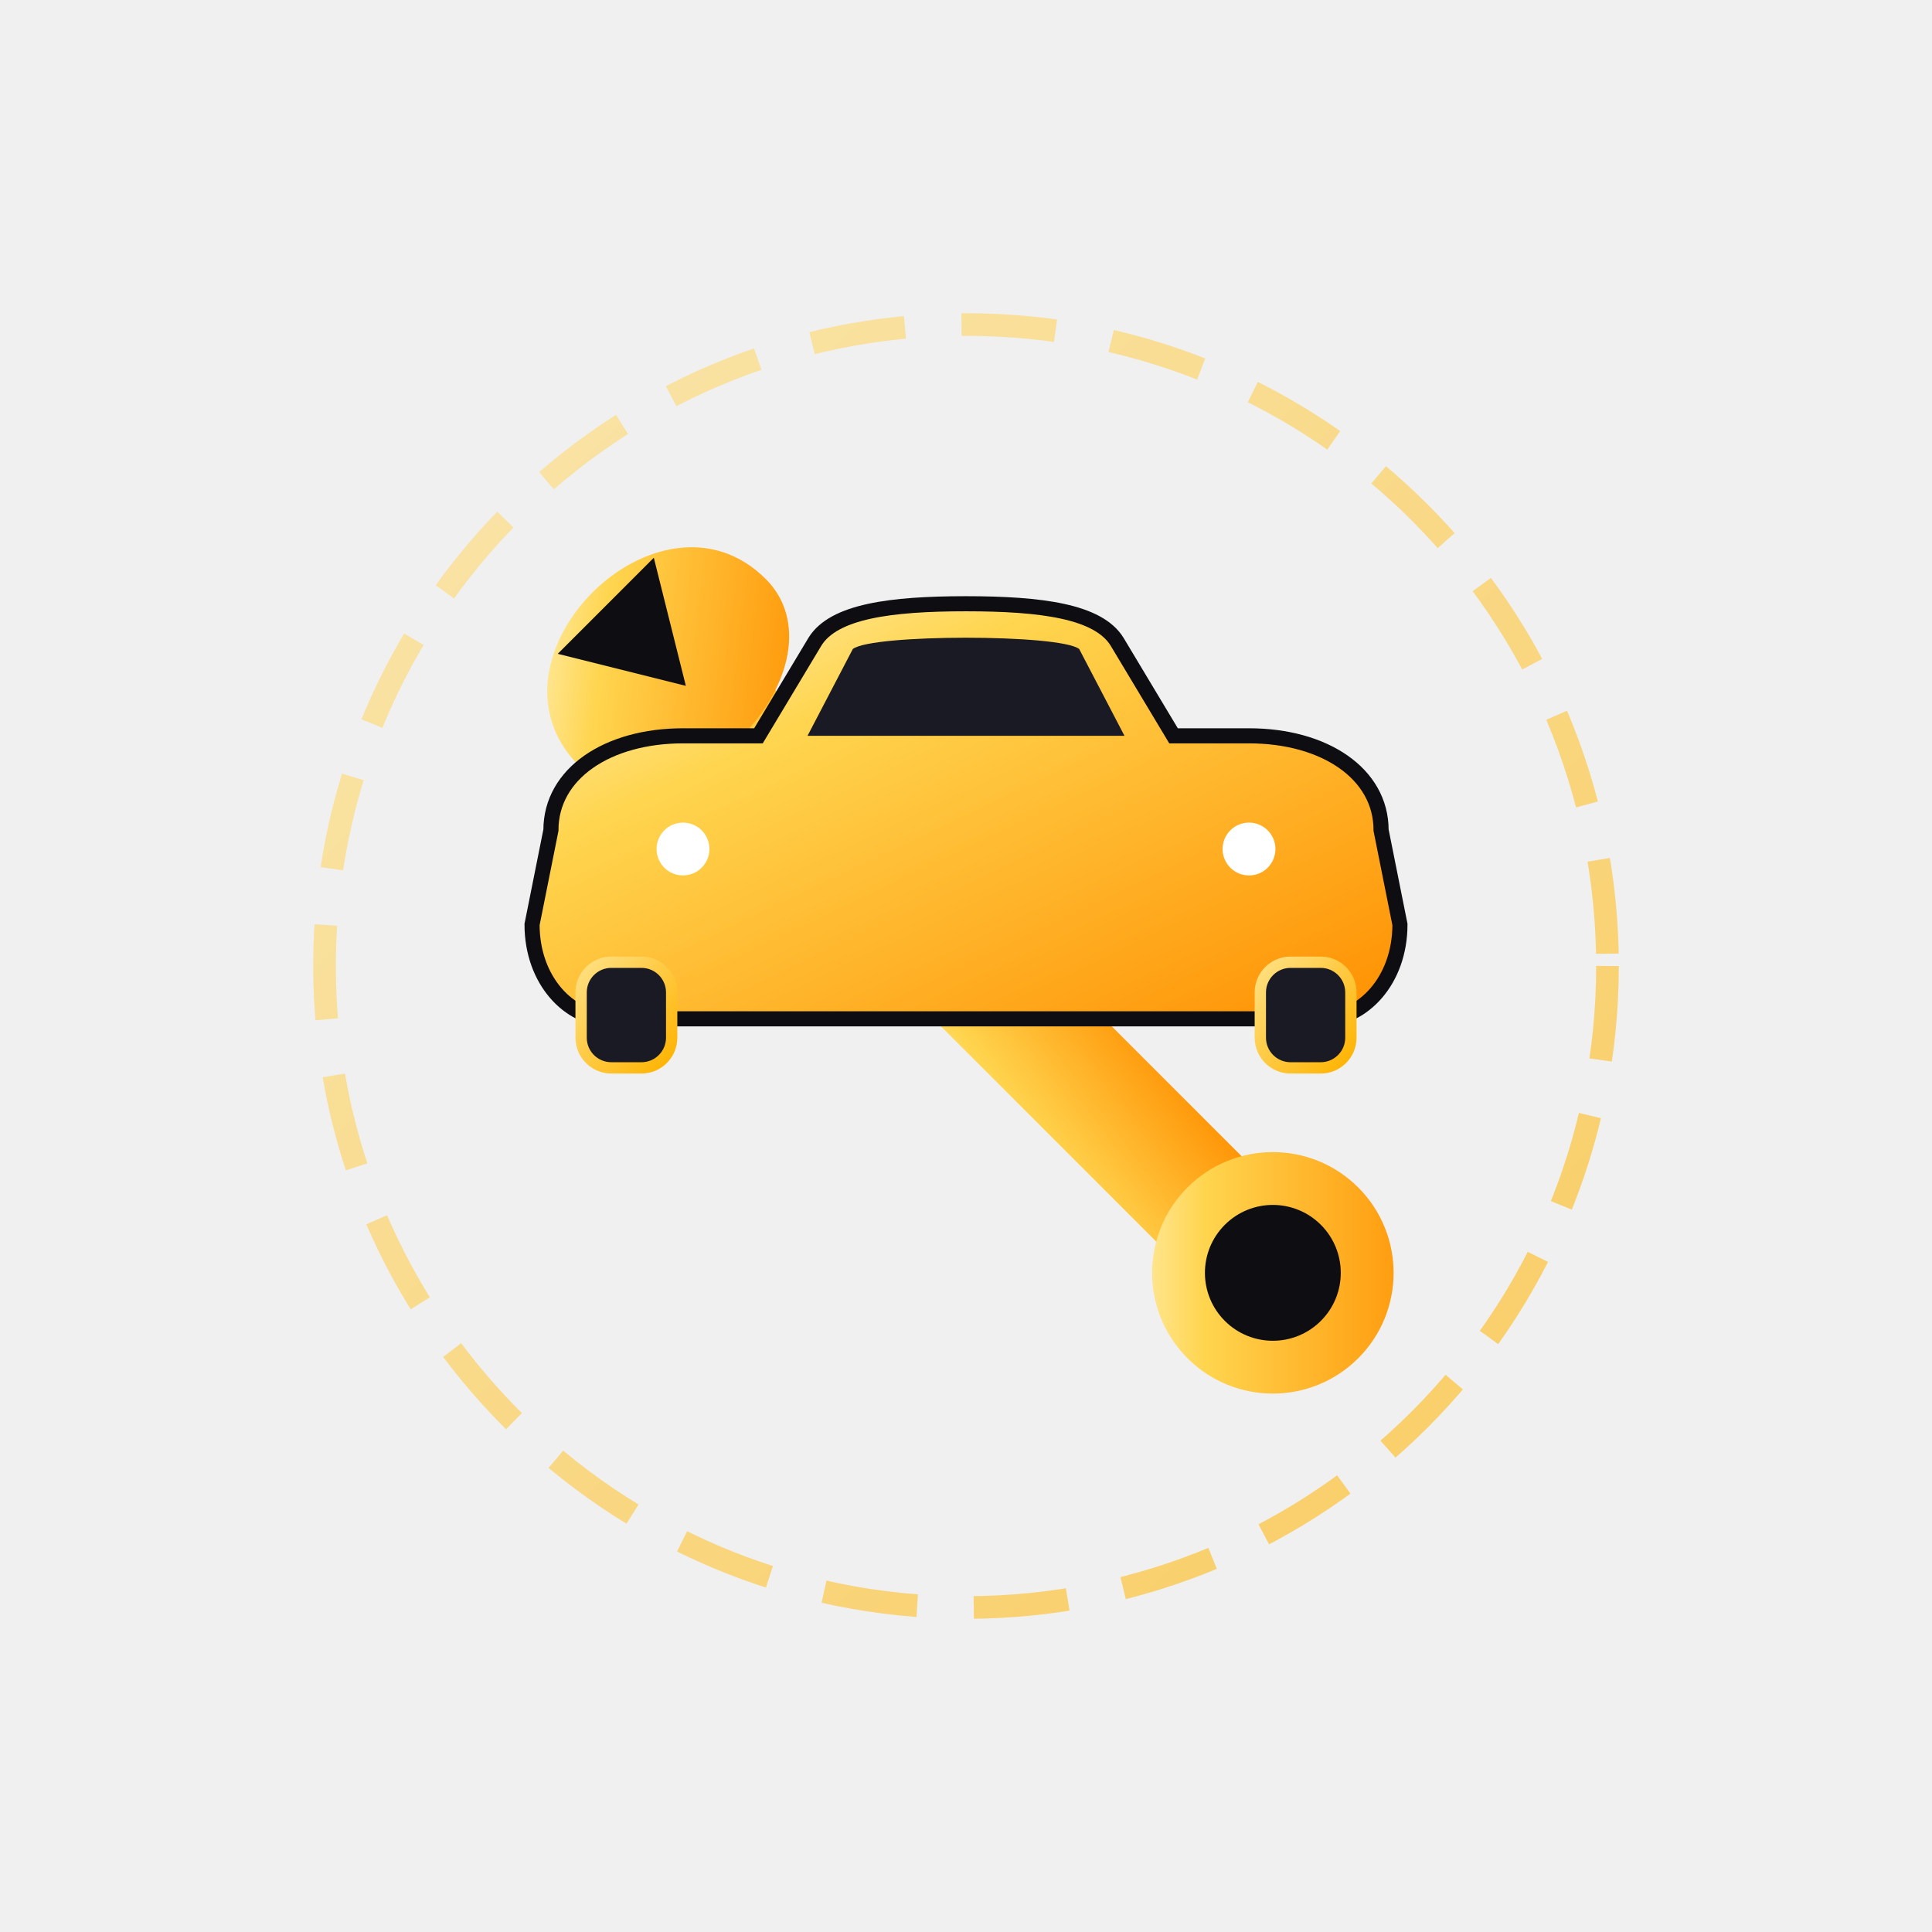
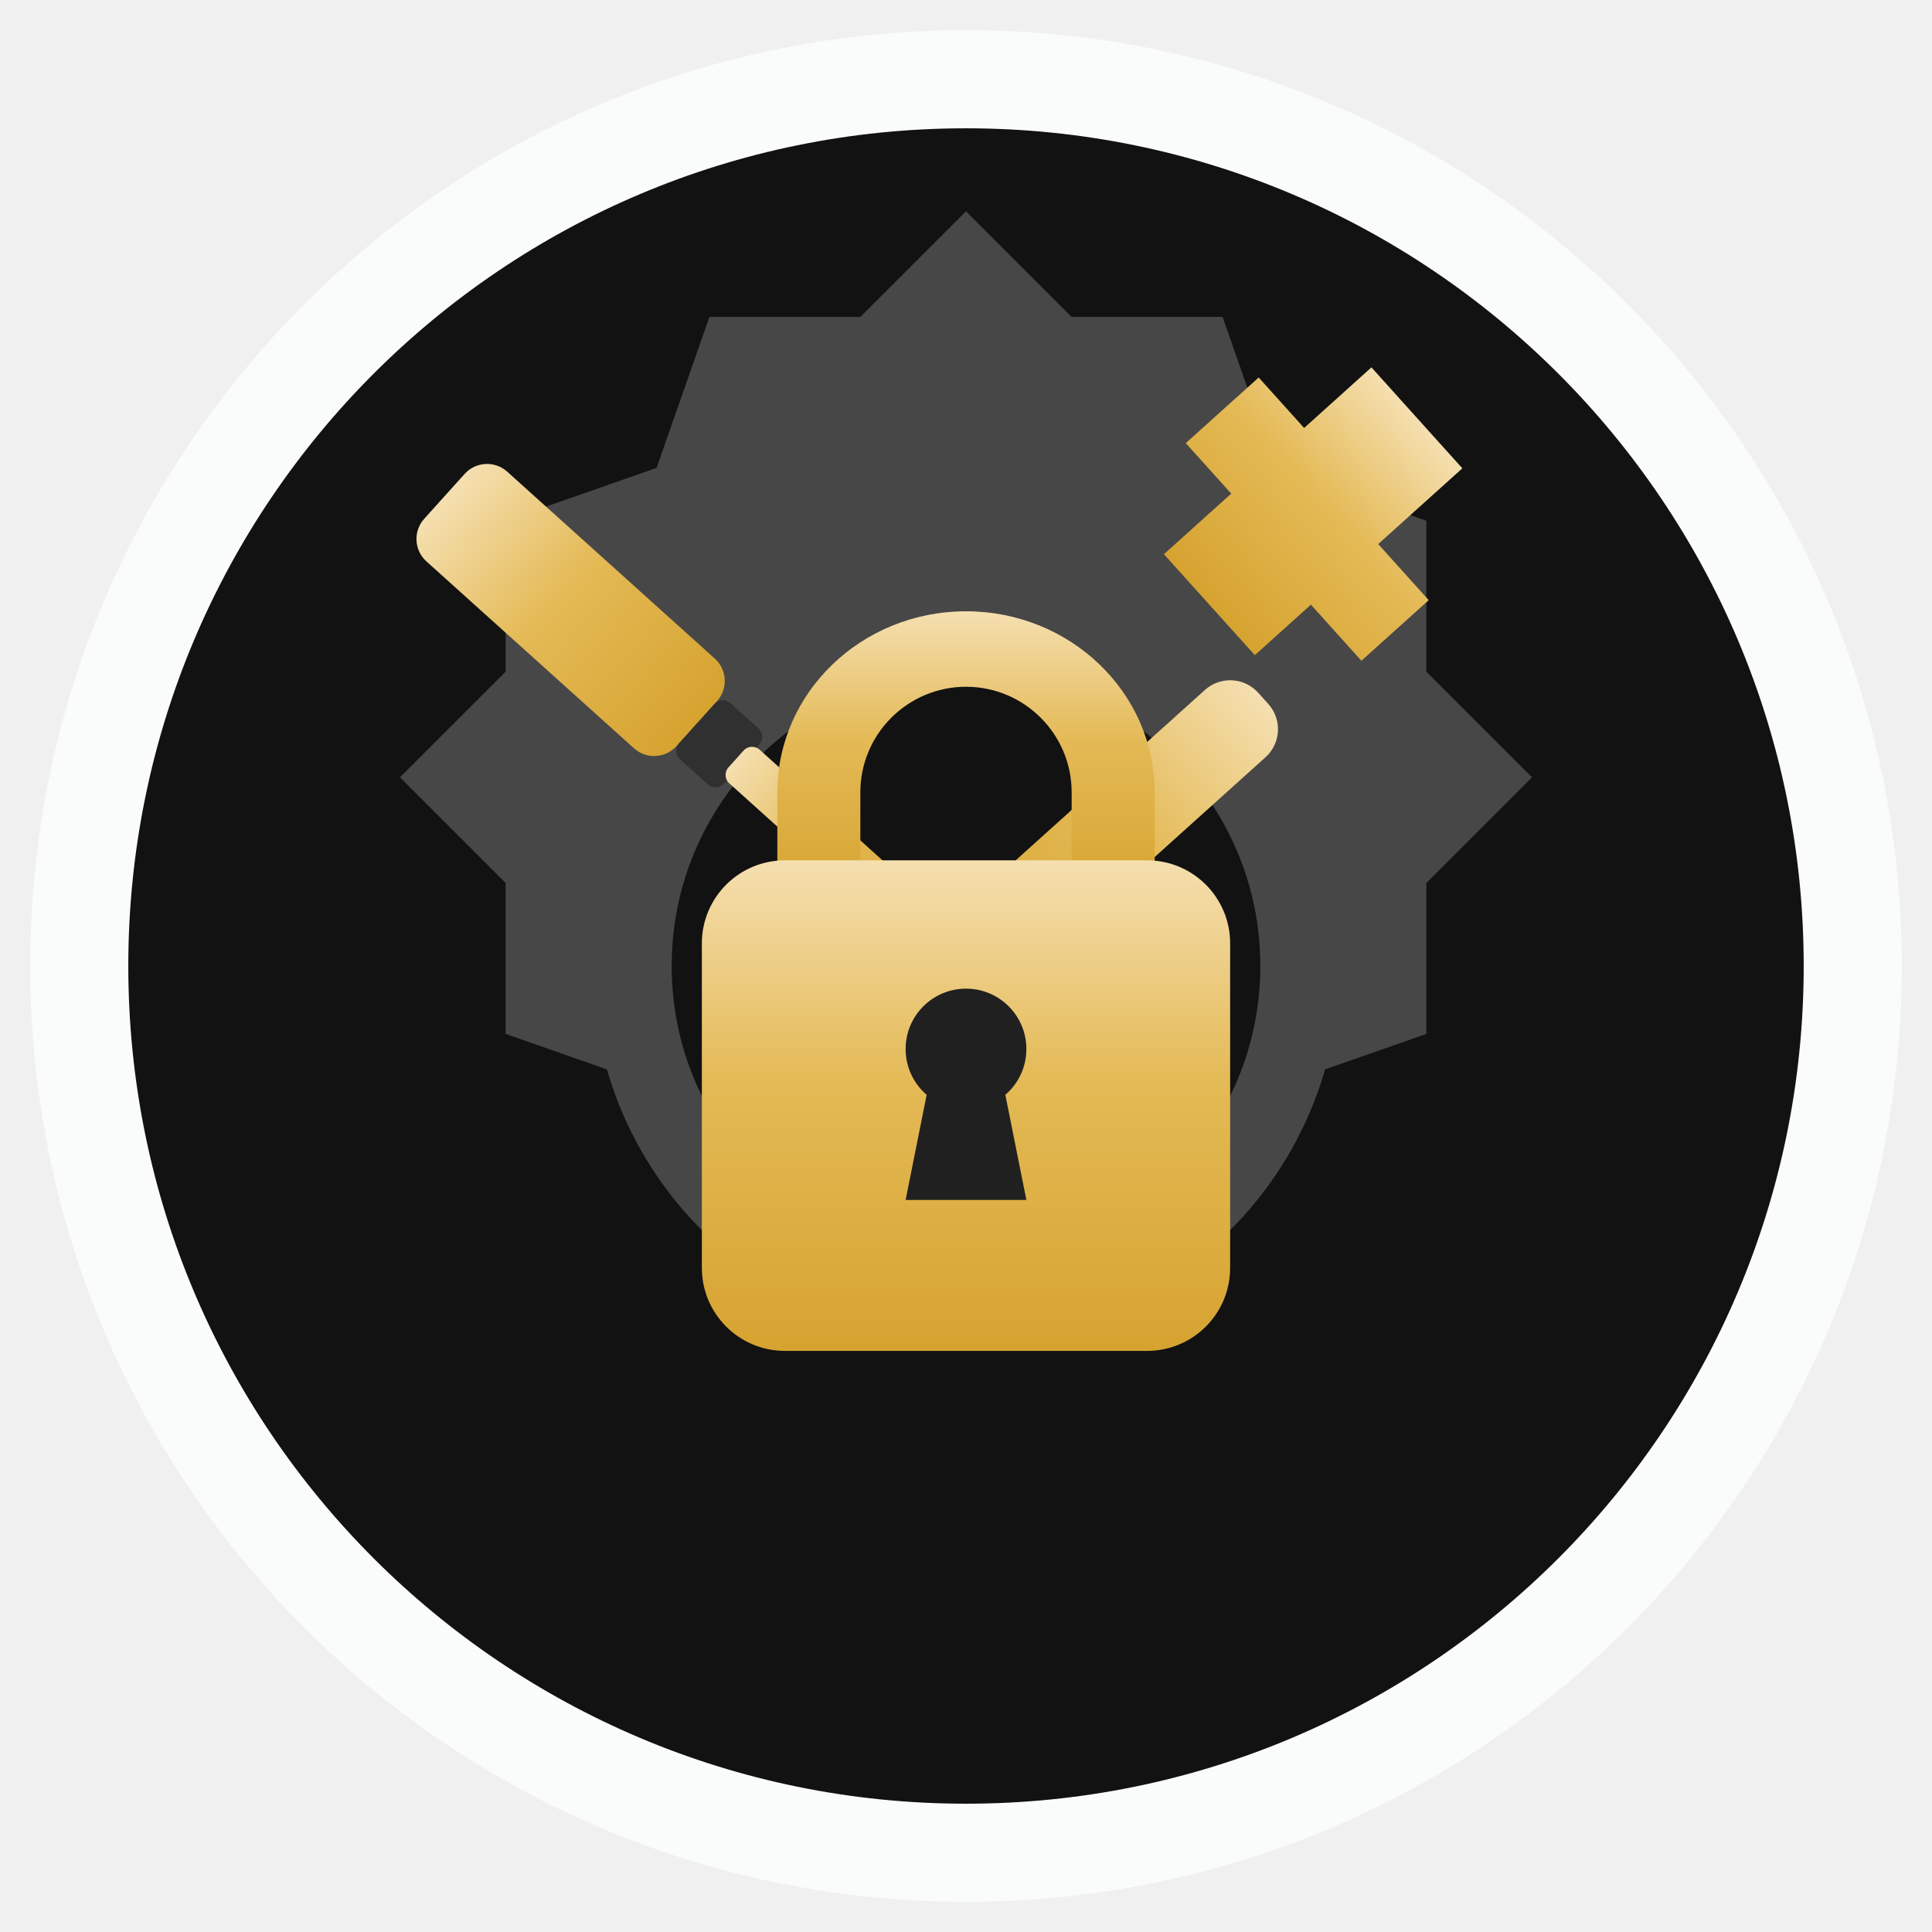
<svg xmlns="http://www.w3.org/2000/svg" viewBox="0 0 512 512" width="512" height="512">
  <defs>
-     <linearGradient id="goldCoreSplash" x1="0%" y1="0%" x2="100%" y2="100%">
-       <stop offset="0%" stop-color="#FFF3C4" />
-       <stop offset="30%" stop-color="#FFD54F" />
-       <stop offset="100%" stop-color="#FF8F00" />
-     </linearGradient>
-     <linearGradient id="goldAccentSplash" x1="0%" y1="0%" x2="100%" y2="100%">
-       <stop offset="0%" stop-color="#FFE082" />
-       <stop offset="100%" stop-color="#FFB300" />
+     <linearGradient id="gold" x1="0" y1="0" x2="0" y2="1">
+       <stop offset="0%" stop-color="#F5DFB0" />
+       <stop offset="45%" stop-color="#E4BA56" />
+       <stop offset="100%" stop-color="#D6A330" />
    </linearGradient>
  </defs>
-   <g transform="translate(256, 256)" stroke="url(#goldAccentSplash)" stroke-width="6" fill="none" opacity="0.6">
-     <circle cx="0" cy="0" r="170" stroke-dasharray="25 15" />
+   <circle cx="256" cy="256" r="248" fill="#FAFBFB" />
+   <circle cx="256" cy="256" r="222" fill="#121212" />
+   <g fill="#484747">
+     <path d="M256 56 l28 28 h40 l14 40 40 14 v40 l28 28 -28 28 v40 l-40 14 -14 40 h-40 l-28 28 -28-28 h-40 l-14-40 -40-14 v-40 l-28-28 28-28 v-40 l40-14 14-40 h40 z" />
  </g>
-   <g transform="translate(256, 256) rotate(-45)">
-     <rect x="-16" y="-120" width="32" height="240" rx="16" fill="url(#goldCoreSplash)" />
-     <path d="M -35 -110 C -35 -150, 35 -150, 35 -110 C 35 -95, 20 -85, 0 -85 C -20 -85, -35 -95, -35 -110 Z" fill="url(#goldCoreSplash)" />
-     <path d="M -18 -135 L 18 -135 L 0 -105 Z" fill="#0D0D12" />
-     <circle cx="0" cy="115" r="32" fill="url(#goldCoreSplash)" />
-     <circle cx="0" cy="115" r="18" fill="#0D0D12" />
+   <circle cx="256" cy="256" r="78" fill="#121212" />
+   <circle cx="256" cy="256" r="92" fill="none" stroke="#484747" stroke-width="14" />
+   <g transform="translate(256,256) rotate(-48) translate(-256,-256)">
+     <rect x="240" y="70" width="32" height="90" rx="8" fill="url(#gold)" />
+     <rect x="246" y="160" width="20" height="16" rx="3" fill="#303030" />
+     <rect x="250" y="174" width="12" height="70" rx="3" fill="url(#gold)" />
  </g>
-   <g transform="translate(256, 240)">
-     <path d="M -95 30 C -105 30, -115 20, -115 5 L -110 -20 C -110 -35, -95 -45, -75 -45 L -55 -45 L -40 -70 C -35 -78, -20 -80, 0 -80 C 20 -80, 35 -78, 40 -70 L 55 -45 L 75 -45 C 95 -45, 110 -35, 110 -20 L 115 5 C 115 20, 105 30, 95 30 Z" fill="url(#goldCoreSplash)" stroke="#0D0D12" stroke-width="4" />
-     <path d="M -42 -45 L -30 -68 C -25 -72, 25 -72, 30 -68 L 42 -45 Z" fill="#1A1A24" />
-     <circle cx="-75" cy="-15" r="7" fill="#FFFFFF" />
-     <circle cx="75" cy="-15" r="7" fill="#FFFFFF" />
-     <rect x="-102" y="15" width="24" height="28" rx="8" fill="#1A1A24" stroke="url(#goldAccentSplash)" stroke-width="3" />
-     <rect x="78" y="15" width="24" height="28" rx="8" fill="#1A1A24" stroke="url(#goldAccentSplash)" stroke-width="3" />
+   <g transform="translate(256,256) rotate(48) translate(-256,-256)">
+     <rect x="244" y="150" width="24" height="110" rx="10" fill="url(#gold)" />
+     <path d="M210 70 h36 v30 h20 v24 h-20 v20 h-36 v-24 h-18 v-26 h18 z" fill="url(#gold)" />
  </g>
+   <path d="M206 210 a50 48 0 0 1 100 0 v28 h-22 v-28 a28 28 0 0 0 -56 0 v28 h-22 z" fill="url(#gold)" />
+   <rect x="186" y="228" width="140" height="130" rx="22" fill="url(#gold)" />
+   <circle cx="256" cy="278" r="16" fill="#202020" />
+   <path d="M248 278 l16 0 8 40 h-32 z" fill="#202020" />
</svg>
